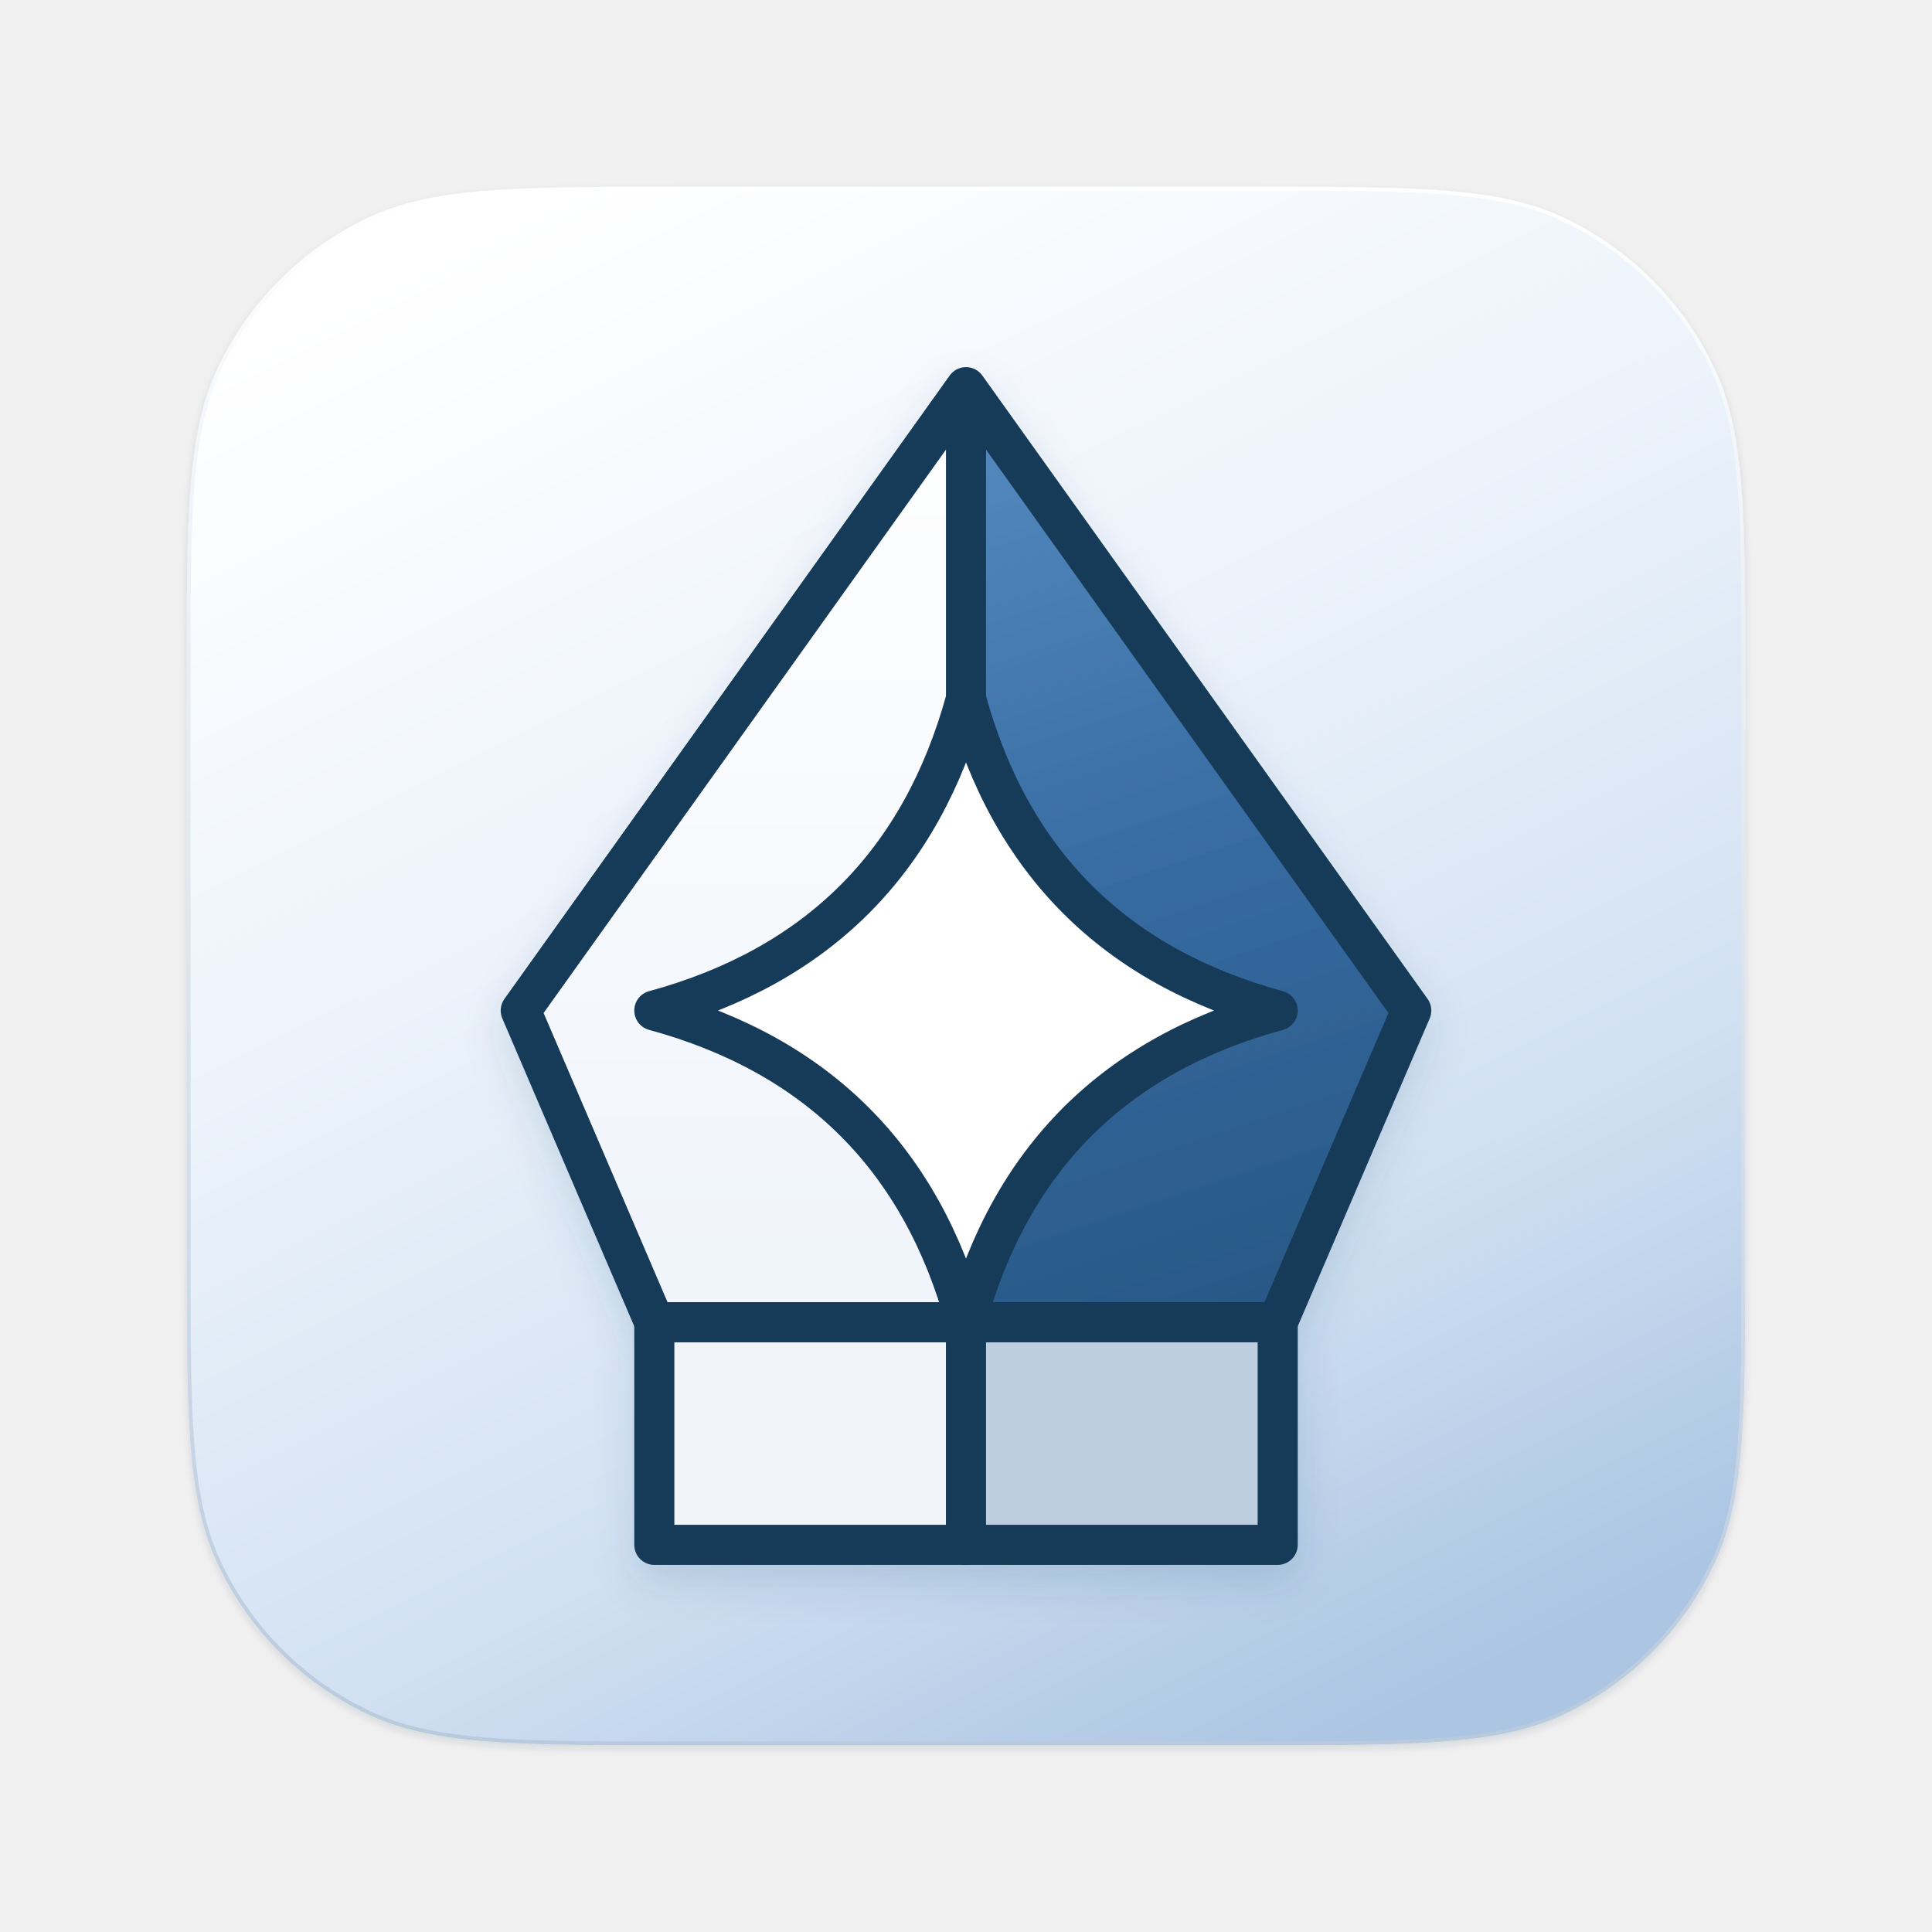
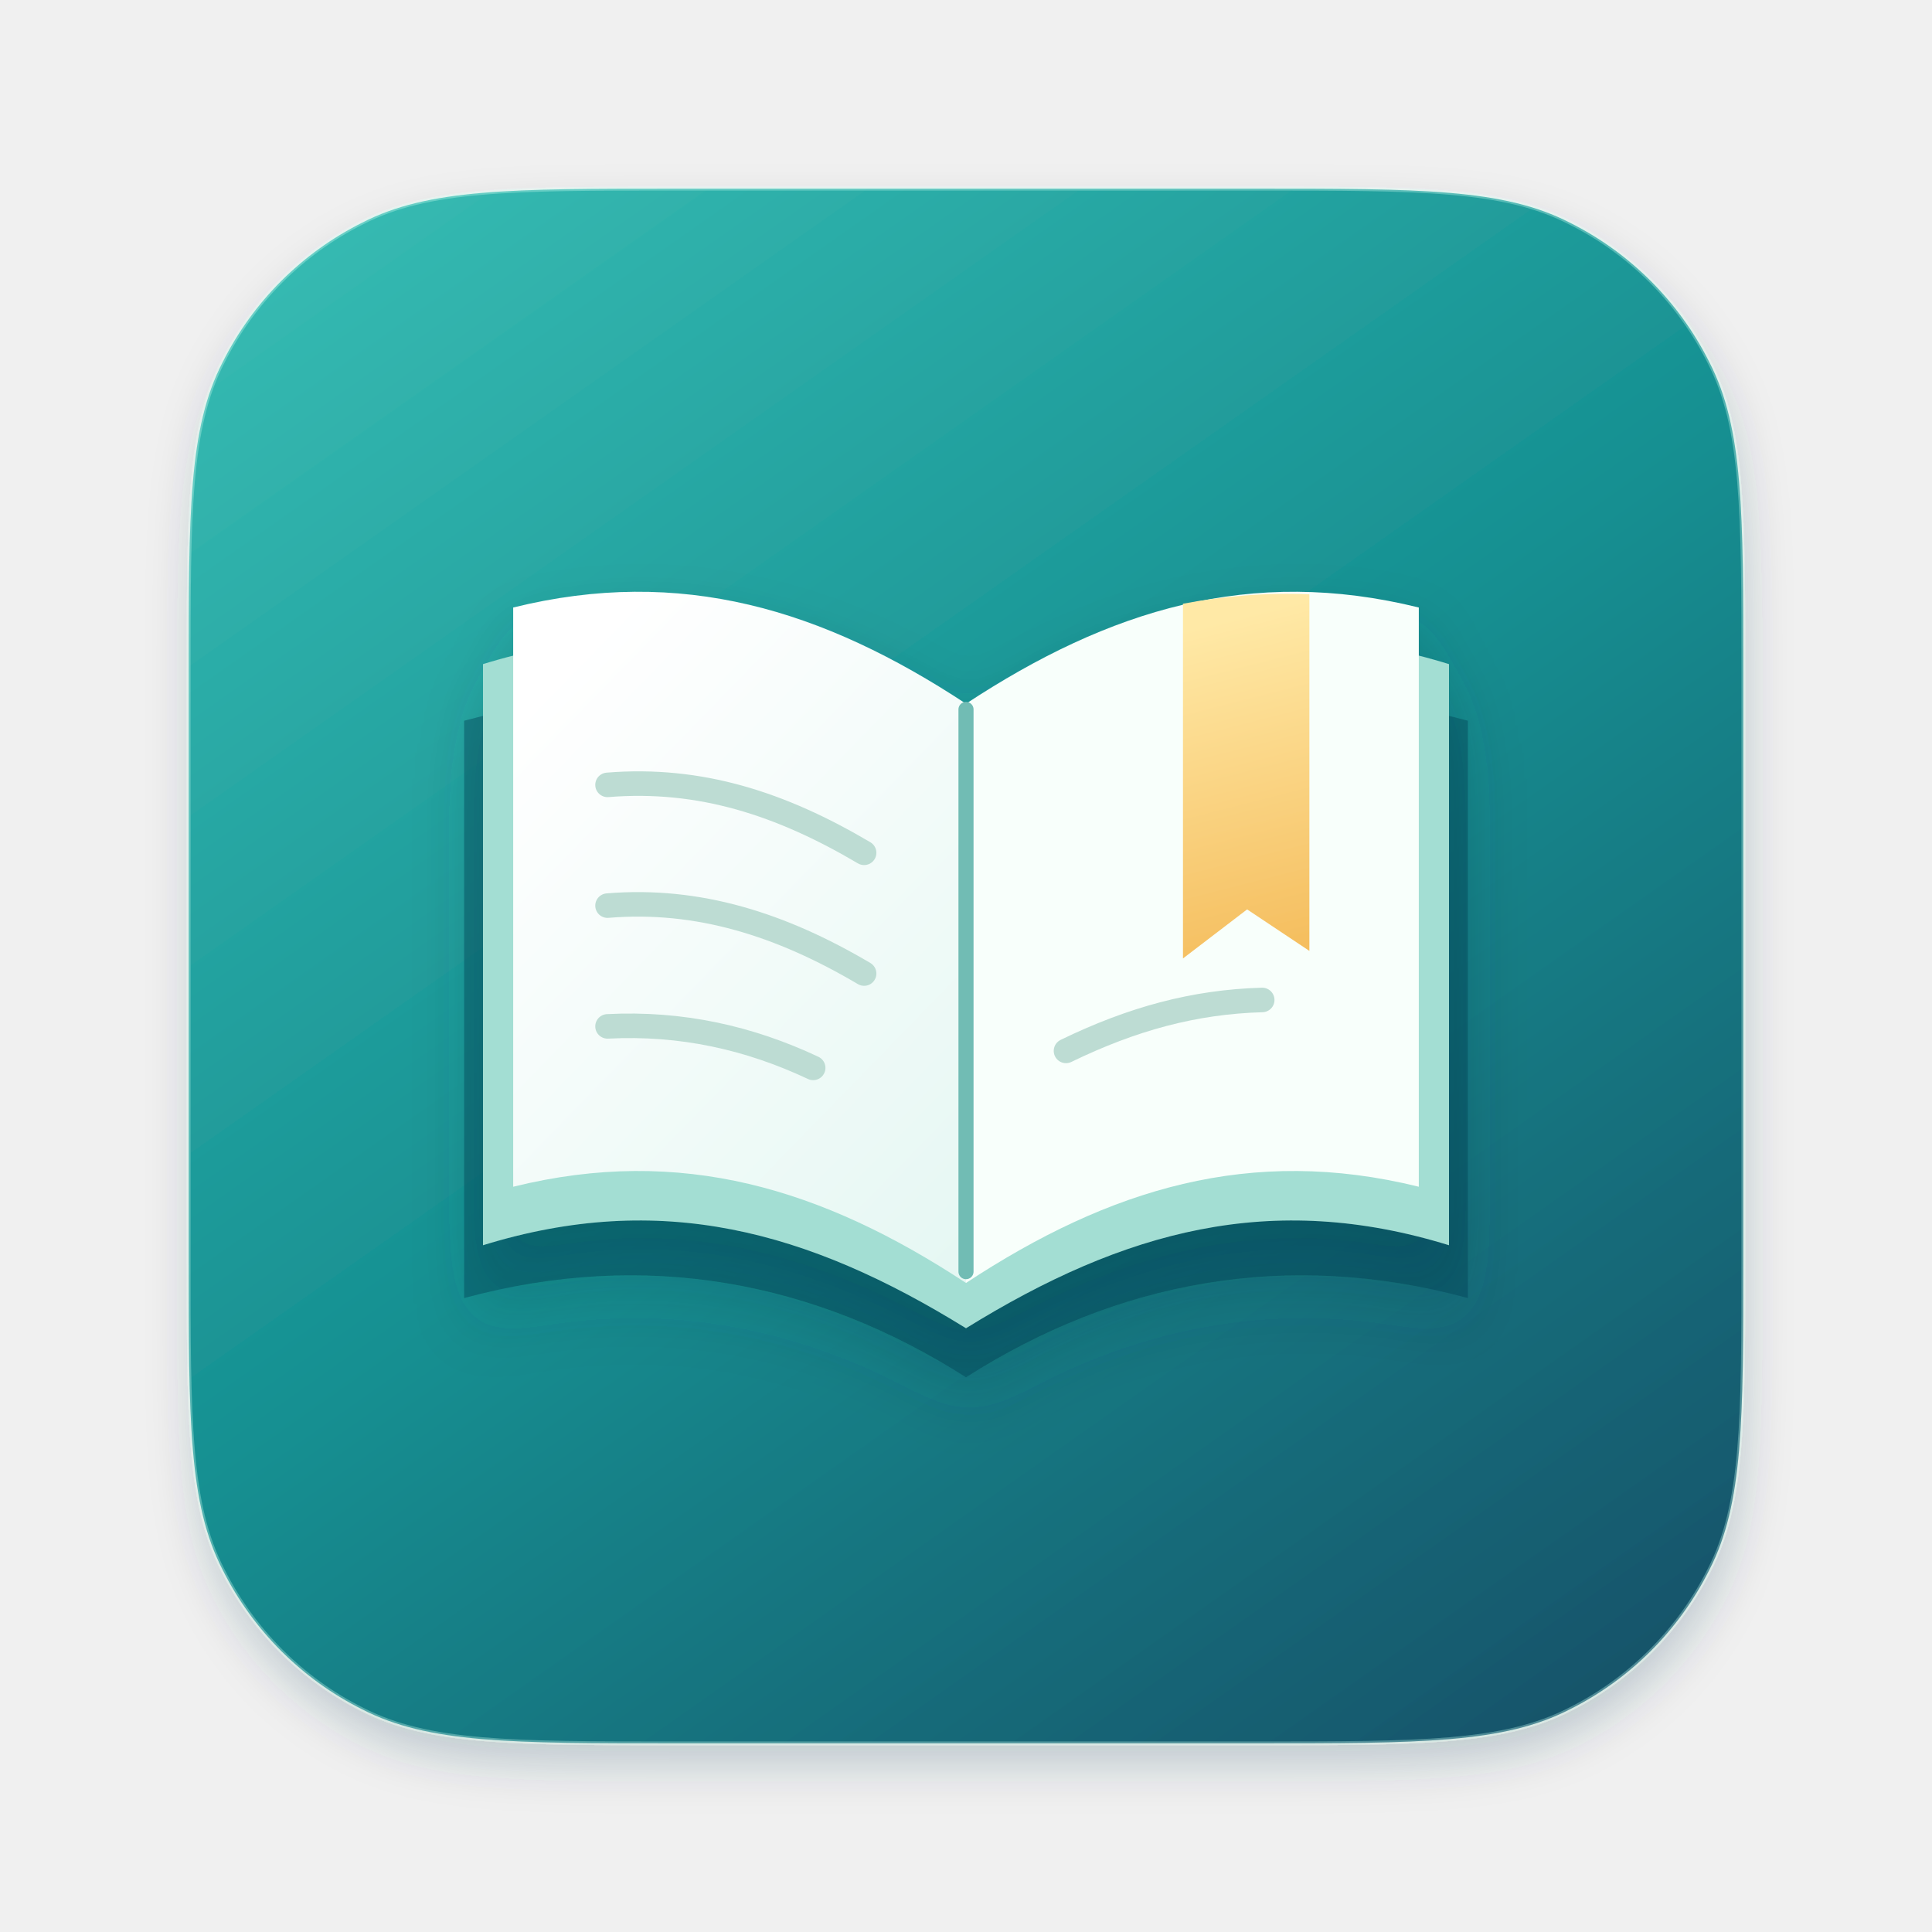
<svg xmlns="http://www.w3.org/2000/svg" width="1024" height="1024" viewBox="0 0 1024 1024" fill="none">
  <defs>
-     <linearGradient id="tile" x1="300" y1="100" x2="710" y2="924" gradientUnits="userSpaceOnUse">
+     <linearGradient id="tile" x1="220" y1="100" x2="800" y2="924" gradientUnits="userSpaceOnUse">
+       <stop stop-color="#35B9B1" />
+       <stop offset=".5" stop-color="#168F91" />
+       <stop offset="1" stop-color="#13556B" />
+     </linearGradient>
+     <linearGradient id="page" x1="320" y1="330" x2="700" y2="700" gradientUnits="userSpaceOnUse">
      <stop stop-color="#FFFFFF" />
-       <stop offset="0.38" stop-color="#ECF3FB" />
-       <stop offset="0.72" stop-color="#D2E1F2" />
-       <stop offset="1" stop-color="#ABC5E3" />
+       <stop offset="1" stop-color="#DBF4EE" />
    </linearGradient>
-     <linearGradient id="rim" x1="512" y1="100" x2="512" y2="924" gradientUnits="userSpaceOnUse">
-       <stop stop-color="#FFFFFF" />
-       <stop offset="1" stop-color="#B9CADD" />
+     <linearGradient id="bookmark" x1="636" y1="332" x2="684" y2="520" gradientUnits="userSpaceOnUse">
+       <stop stop-color="#FFE9A6" />
+       <stop offset="1" stop-color="#F4BA58" />
    </linearGradient>
-     <linearGradient id="blue" x1="32" y1="6" x2="46" y2="48" gradientUnits="userSpaceOnUse">
-       <stop stop-color="#568CC0" />
-       <stop offset="0.55" stop-color="#356AA0" />
-       <stop offset="1" stop-color="#285784" />
-     </linearGradient>
-     <linearGradient id="paper" x1="25" y1="6" x2="25" y2="48" gradientUnits="userSpaceOnUse">
-       <stop stop-color="#FFFFFF" />
-       <stop offset="1" stop-color="#EFF4FA" />
-     </linearGradient>
-     <filter id="tile-shadow" x="0" y="0" width="1024" height="1024" filterUnits="userSpaceOnUse">
-       <feDropShadow dx="0" dy="12" stdDeviation="11" flood-color="#152B43" flood-opacity="0.16" />
-       <feDropShadow dx="0" dy="2" stdDeviation="2" flood-color="#152B43" flood-opacity="0.12" />
+     <filter id="shadow" x="0" y="0" width="1024" height="1024" filterUnits="userSpaceOnUse">
+       <feDropShadow dy="12" stdDeviation="12" flood-color="#123C4F" flood-opacity=".2" />
    </filter>
-     <filter id="nib-shadow" x="0" y="0" width="64" height="68" filterUnits="userSpaceOnUse">
-       <feDropShadow dx="0" dy="0.8" stdDeviation="0.9" flood-color="#1D426B" flood-opacity="0.14" />
+     <filter id="book-shadow" x="180" y="230" width="670" height="600" filterUnits="userSpaceOnUse">
+       <feDropShadow dy="18" stdDeviation="16" flood-color="#073B4B" flood-opacity=".24" />
    </filter>
-     <path id="tile-shape" d="M358 100H666C753 100 797 100 832 118C864 134 890 160 906 192C924 227 924 271 924 358V666C924 753 924 797 906 832C890 864 864 890 832 906C797 924 753 924 666 924H358C271 924 227 924 192 906C160 890 134 864 118 832C100 797 100 753 100 666V358C100 271 100 227 118 192C134 160 160 134 192 118C227 100 271 100 358 100Z" />
+     <path id="shape" d="M358 100H666C753 100 797 100 832 118C864 134 890 160 906 192C924 227 924 271 924 358V666C924 753 924 797 906 832C890 864 864 890 832 906C797 924 753 924 666 924H358C271 924 227 924 192 906C160 890 134 864 118 832C100 797 100 753 100 666V358C100 271 100 227 118 192C134 160 160 134 192 118C227 100 271 100 358 100Z" />
  </defs>
-   <g filter="url(#tile-shadow)">
-     <use href="#tile-shape" fill="url(#tile)" />
-     <use href="#tile-shape" stroke="url(#rim)" stroke-width="2" />
+   <g filter="url(#shadow)">
+     <use href="#shape" fill="url(#tile)" />
+     <use href="#shape" stroke="#D1FFF0" stroke-opacity=".32" stroke-width="2" />
  </g>
-   <g id="brand-mark" transform="translate(134.4 134.4) scale(11.8)" stroke="#193A59" stroke-width="1.8" stroke-linejoin="round">
-     <g filter="url(#nib-shadow)">
-       <path d="M18 48H32V58H18Z" fill="#F0F4F8" />
-       <path d="M32 48H46V58H32Z" fill="#BDCEE1" />
-       <path d="M32 6L12 34L18 48H32V6Z" fill="url(#paper)" stroke="none" />
-       <path d="M32 6L52 34L46 48H32V6Z" fill="url(#blue)" stroke="none" />
-       <path d="M32 6L52 34L46 48H18L12 34L32 6Z" />
-       <path d="M32 6V20" />
-       <path d="M32 20Q35 31 46 34Q35 37 32 48Q29 37 18 34Q29 31 32 20Z" fill="#FFFFFF" />
-     </g>
+   <g filter="url(#book-shadow)">
+     <path d="M246 382C342 356 432 373 512 424C592 373 682 356 778 382V688C682 662 592 679 512 730C432 679 342 662 246 688Z" fill="#073F51" fill-opacity=".42" />
+     <path d="M256 352C350 323 428 344 512 396C596 344 674 323 768 352V660C674 631 596 652 512 704C428 652 350 631 256 660Z" fill="#A3DED3" />
+     <path d="M272 322C361 300 436 323 512 373V680C436 630 361 607 272 629Z" fill="url(#page)" />
+     <path d="M512 373C588 323 663 300 752 322V629C663 607 588 630 512 680Z" fill="#F8FFFB" />
+     <path d="M512 376V674" stroke="#71BCB4" stroke-width="8" stroke-linecap="round" />
+     <path d="M627 320C648 316 671 314 694 315V504L661 482L627 508Z" fill="url(#bookmark)" />
+     <path d="M322 416C371 412 414 426 458 452M322 480C370 476 414 490 458 516M322 544C361 542 397 550 431 566" stroke="#BDDCD3" stroke-width="13" stroke-linecap="round" />
+     <path d="M565 557C600 540 633 531 669 530" stroke="#BDDCD3" stroke-width="13" stroke-linecap="round" />
  </g>
</svg>
